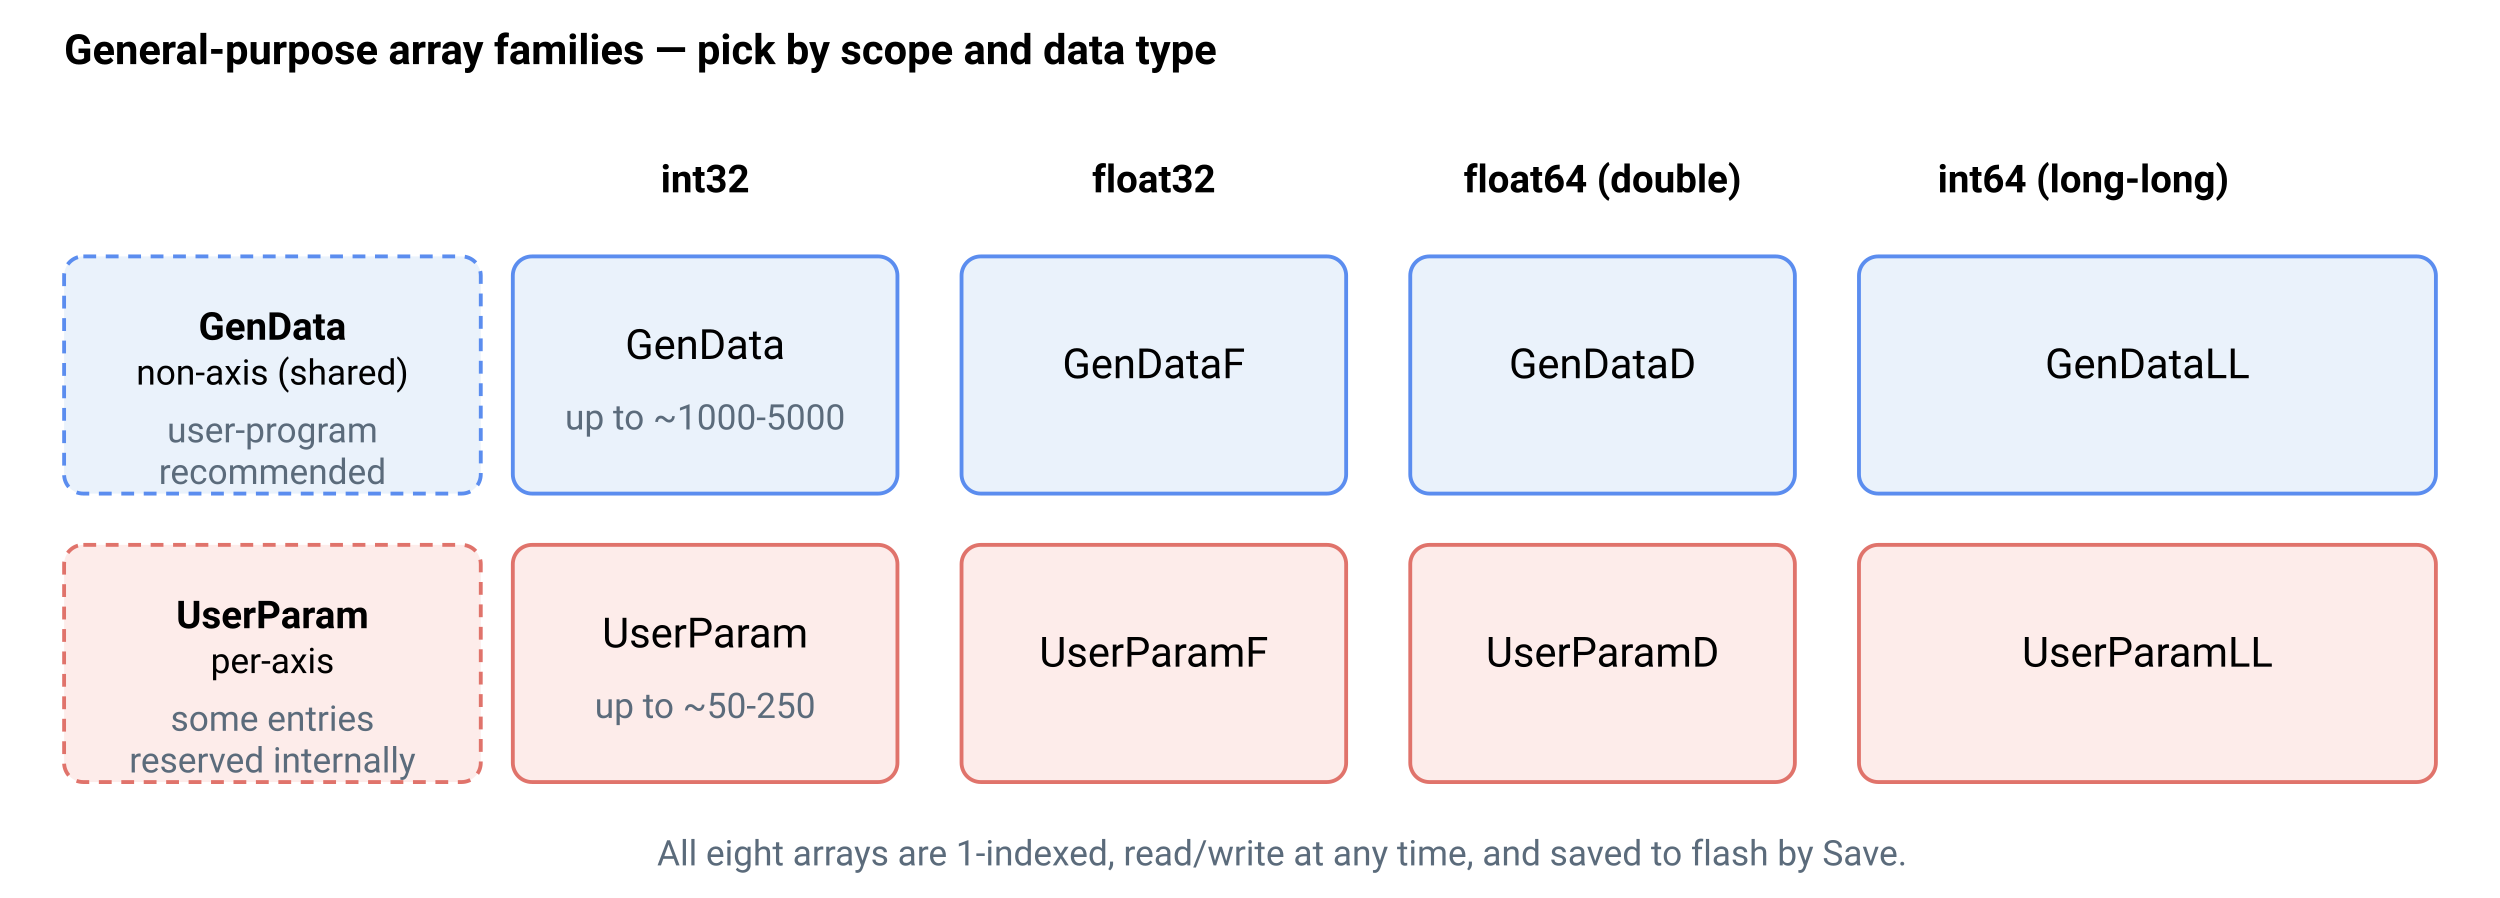
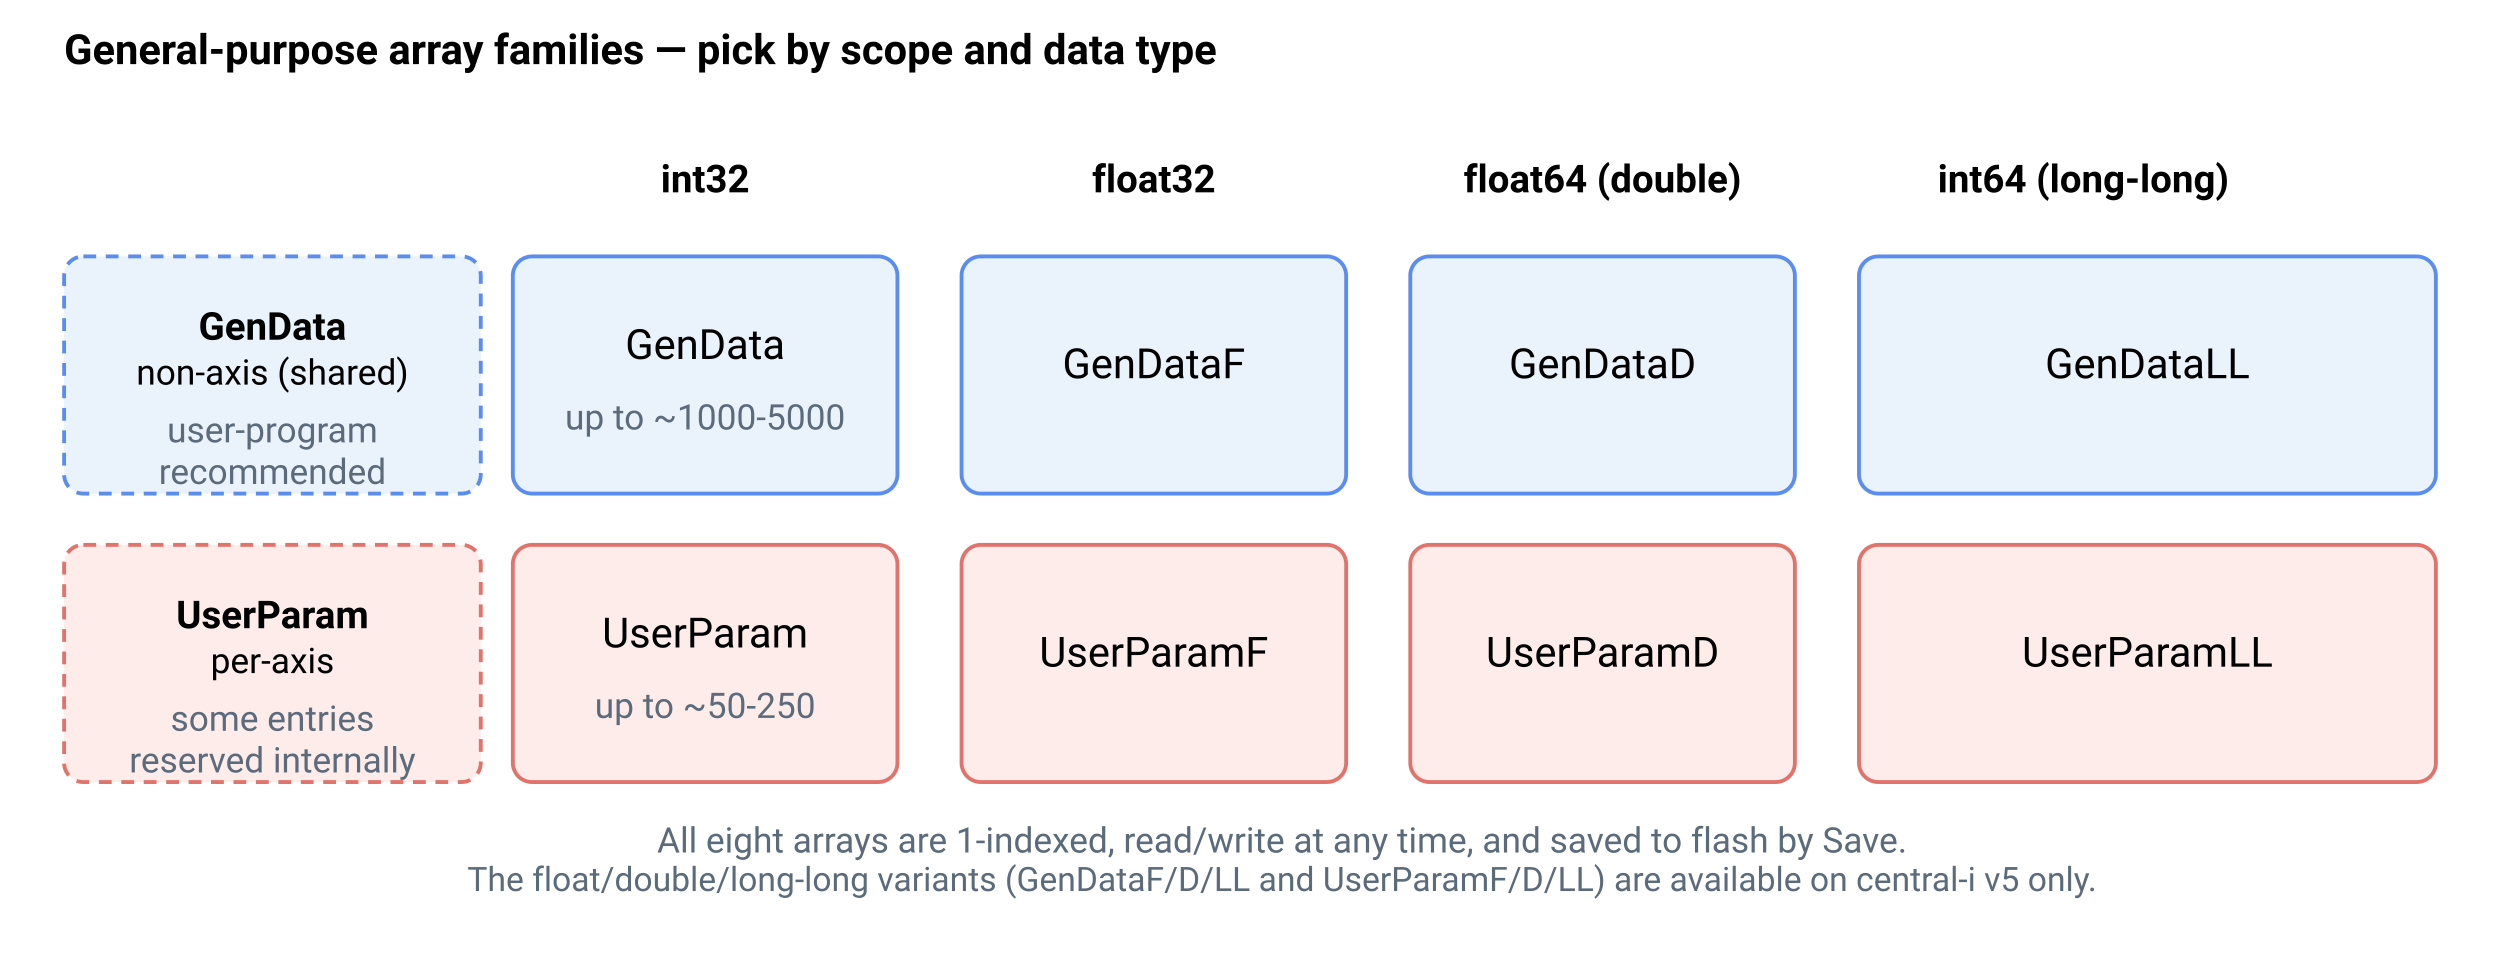
- <svg xmlns="http://www.w3.org/2000/svg" width="780" height="280" viewBox="0 0 780 280" font-family="-apple-system,Segoe UI,Roboto,sans-serif" font-size="13" role="img" aria-label="General-purpose array families by scope and data type: the GenData family (non-axis, shared) has int32 GenData, float32 GenDataF, float64 GenDataD, and int64 GenDataLL; the UserParam family (per-axis) has the matching UserParam, UserParamF, UserParamD, and UserParamLL. All eight arrays are 1-indexed, read/write at any time, and saved to flash by Save.">
+ <svg xmlns="http://www.w3.org/2000/svg" width="780" height="300" viewBox="0 0 780 300" font-family="-apple-system,Segoe UI,Roboto,sans-serif" font-size="13" role="img" aria-label="General-purpose array families by scope and data type: the GenData family (non-axis, shared) has int32 GenData, float32 GenDataF, float64 GenDataD, and int64 GenDataLL; the UserParam family (per-axis) has the matching UserParam, UserParamF, UserParamD, and UserParamLL. The float, double, and long-long variants (GenDataF/D/LL and UserParamF/D/LL) are central-i v5 only. All eight arrays are 1-indexed, read/write at any time, and saved to flash by Save.">
  <defs>
    <marker id="arrow" markerWidth="8" markerHeight="8" refX="6" refY="3" orient="auto">
      <path d="M0,0 L6,3 L0,6 Z" fill="#5b6b7b" />
    </marker>
  </defs>
  <text x="20" y="20" font-weight="bold">General-purpose array families — pick by scope and data type</text>
  <text x="220" y="60" text-anchor="middle" font-weight="bold" font-size="12">int32</text>
  <text x="360" y="60" text-anchor="middle" font-weight="bold" font-size="12">float32</text>
  <text x="500" y="60" text-anchor="middle" font-weight="bold" font-size="12">float64 (double)</text>
  <text x="650" y="60" text-anchor="middle" font-weight="bold" font-size="12">int64 (long-long)</text>
  <rect x="20" y="80" width="130" height="74" rx="6" fill="#eaf2fb" stroke="#5b8def" stroke-width="1.2" stroke-dasharray="4,3" />
  <text x="85" y="106" text-anchor="middle" font-weight="bold" font-size="12">GenData</text>
  <text x="85" y="120" text-anchor="middle" font-size="11">non-axis (shared)</text>
  <text x="85" y="138" text-anchor="middle" font-size="11" fill="#5b6b7b">user-program</text>
  <text x="85" y="151" text-anchor="middle" font-size="11" fill="#5b6b7b">recommended</text>
  <rect x="160" y="80" width="120" height="74" rx="6" fill="#eaf2fb" stroke="#5b8def" stroke-width="1.2" />
  <text x="220" y="112" text-anchor="middle">GenData</text>
  <text x="220" y="134" text-anchor="middle" font-size="11" fill="#5b6b7b">up to ~1000-5000</text>
  <rect x="300" y="80" width="120" height="74" rx="6" fill="#eaf2fb" stroke="#5b8def" stroke-width="1.2" />
  <text x="360" y="118" text-anchor="middle">GenDataF</text>
  <rect x="440" y="80" width="120" height="74" rx="6" fill="#eaf2fb" stroke="#5b8def" stroke-width="1.2" />
  <text x="500" y="118" text-anchor="middle">GenDataD</text>
  <rect x="580" y="80" width="180" height="74" rx="6" fill="#eaf2fb" stroke="#5b8def" stroke-width="1.2" />
  <text x="670" y="118" text-anchor="middle">GenDataLL</text>
  <rect x="20" y="170" width="130" height="74" rx="6" fill="#fdecea" stroke="#e0736b" stroke-width="1.2" stroke-dasharray="4,3" />
  <text x="85" y="196" text-anchor="middle" font-weight="bold" font-size="12">UserParam</text>
  <text x="85" y="210" text-anchor="middle" font-size="11">per-axis</text>
  <text x="85" y="228" text-anchor="middle" font-size="11" fill="#5b6b7b">some entries</text>
  <text x="85" y="241" text-anchor="middle" font-size="11" fill="#5b6b7b">reserved internally</text>
  <rect x="160" y="170" width="120" height="74" rx="6" fill="#fdecea" stroke="#e0736b" stroke-width="1.2" />
  <text x="220" y="202" text-anchor="middle">UserParam</text>
  <text x="220" y="224" text-anchor="middle" font-size="11" fill="#5b6b7b">up to ~50-250</text>
  <rect x="300" y="170" width="120" height="74" rx="6" fill="#fdecea" stroke="#e0736b" stroke-width="1.2" />
  <text x="360" y="208" text-anchor="middle">UserParamF</text>
  <rect x="440" y="170" width="120" height="74" rx="6" fill="#fdecea" stroke="#e0736b" stroke-width="1.2" />
  <text x="500" y="208" text-anchor="middle">UserParamD</text>
  <rect x="580" y="170" width="180" height="74" rx="6" fill="#fdecea" stroke="#e0736b" stroke-width="1.2" />
  <text x="670" y="208" text-anchor="middle">UserParamLL</text>
-   <text x="400" y="270" text-anchor="middle" font-size="11" fill="#5b6b7b">All eight arrays are 1-indexed, read/write at any time, and saved to flash by Save.</text>
+   <text x="400" y="266" text-anchor="middle" font-size="11" fill="#5b6b7b">All eight arrays are 1-indexed, read/write at any time, and saved to flash by Save.</text>
+   <text x="400" y="278" text-anchor="middle" font-size="10.5" fill="#5b6b7b">The float/double/long-long variants (GenDataF/D/LL and UserParamF/D/LL) are available on central-i v5 only.</text>
</svg>
